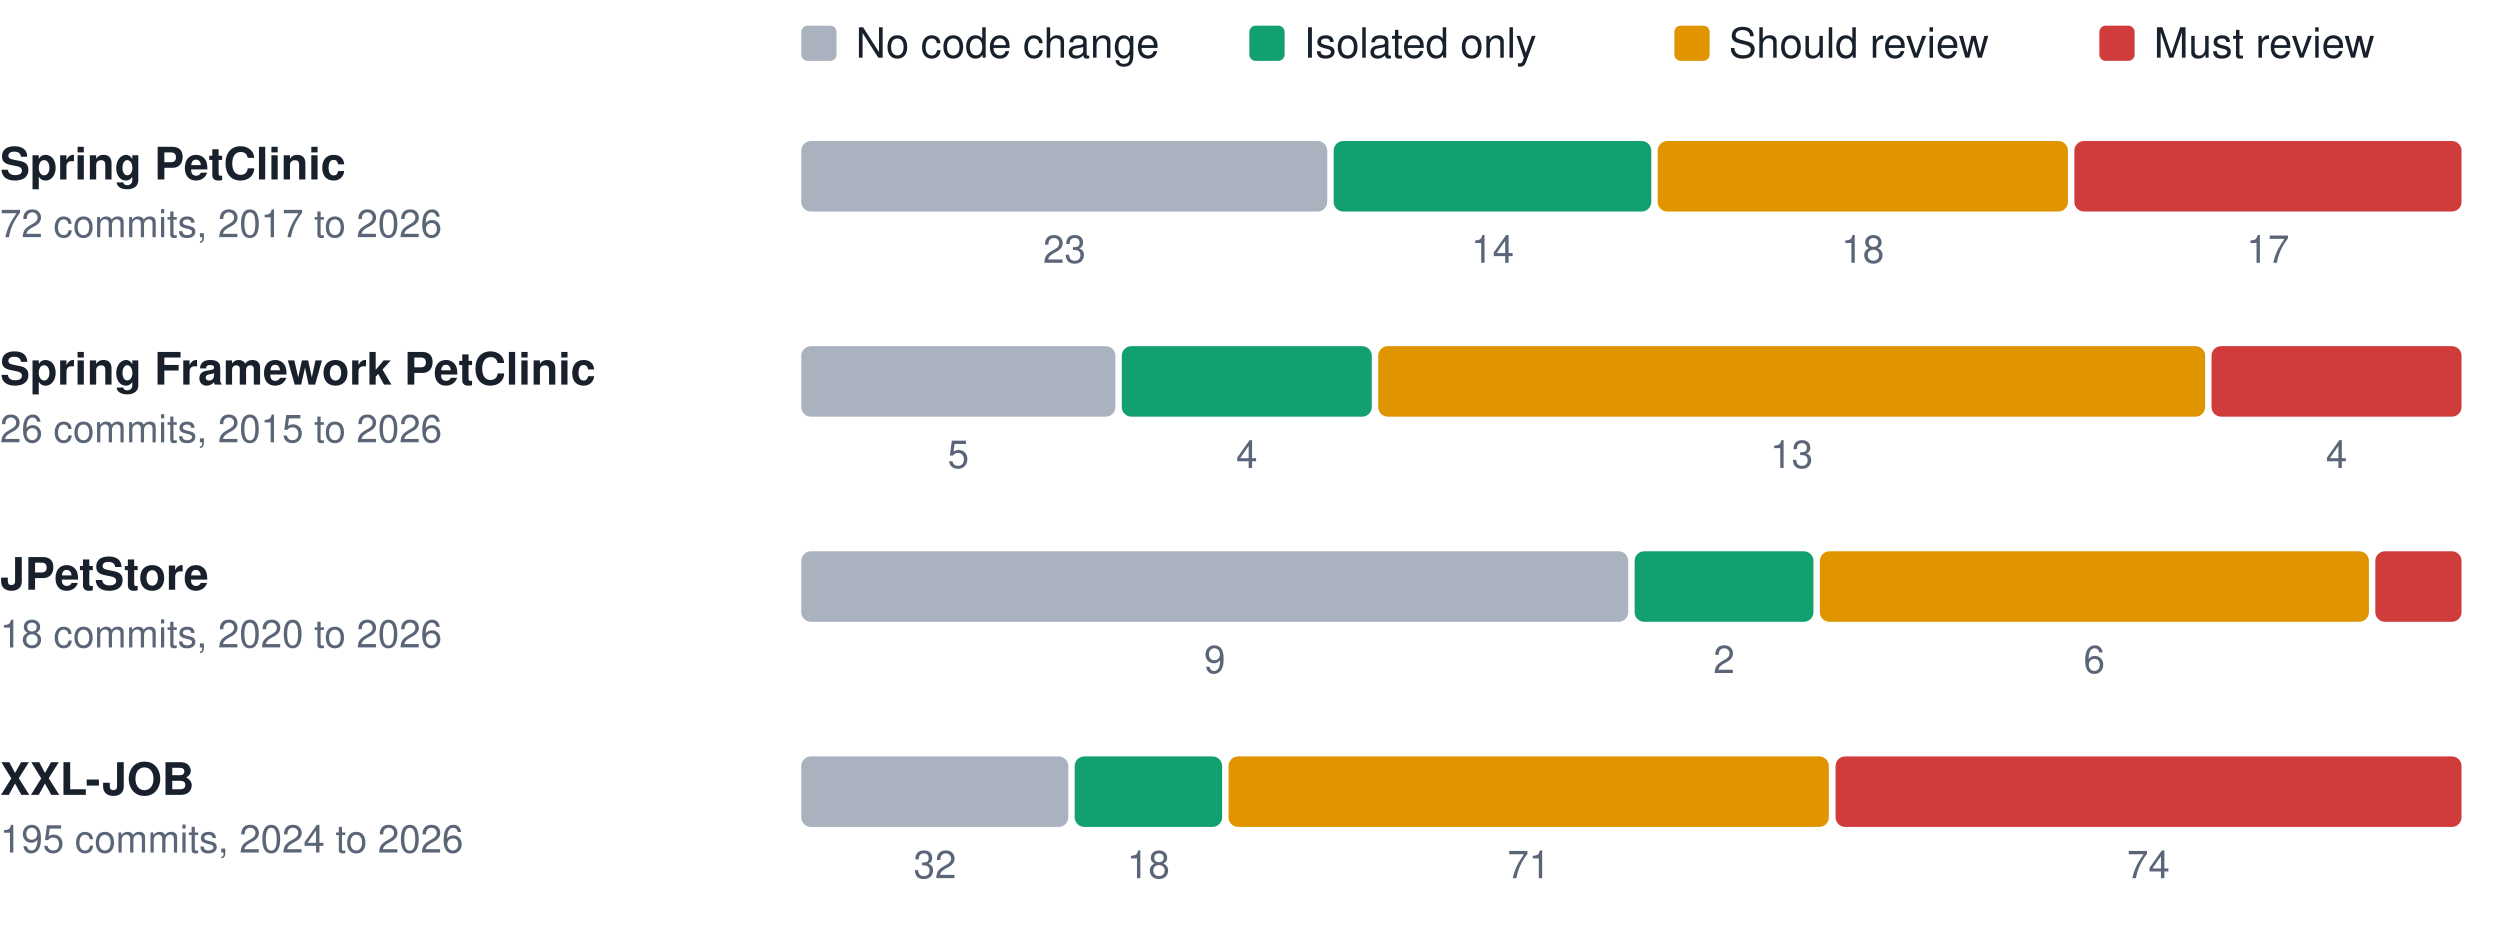
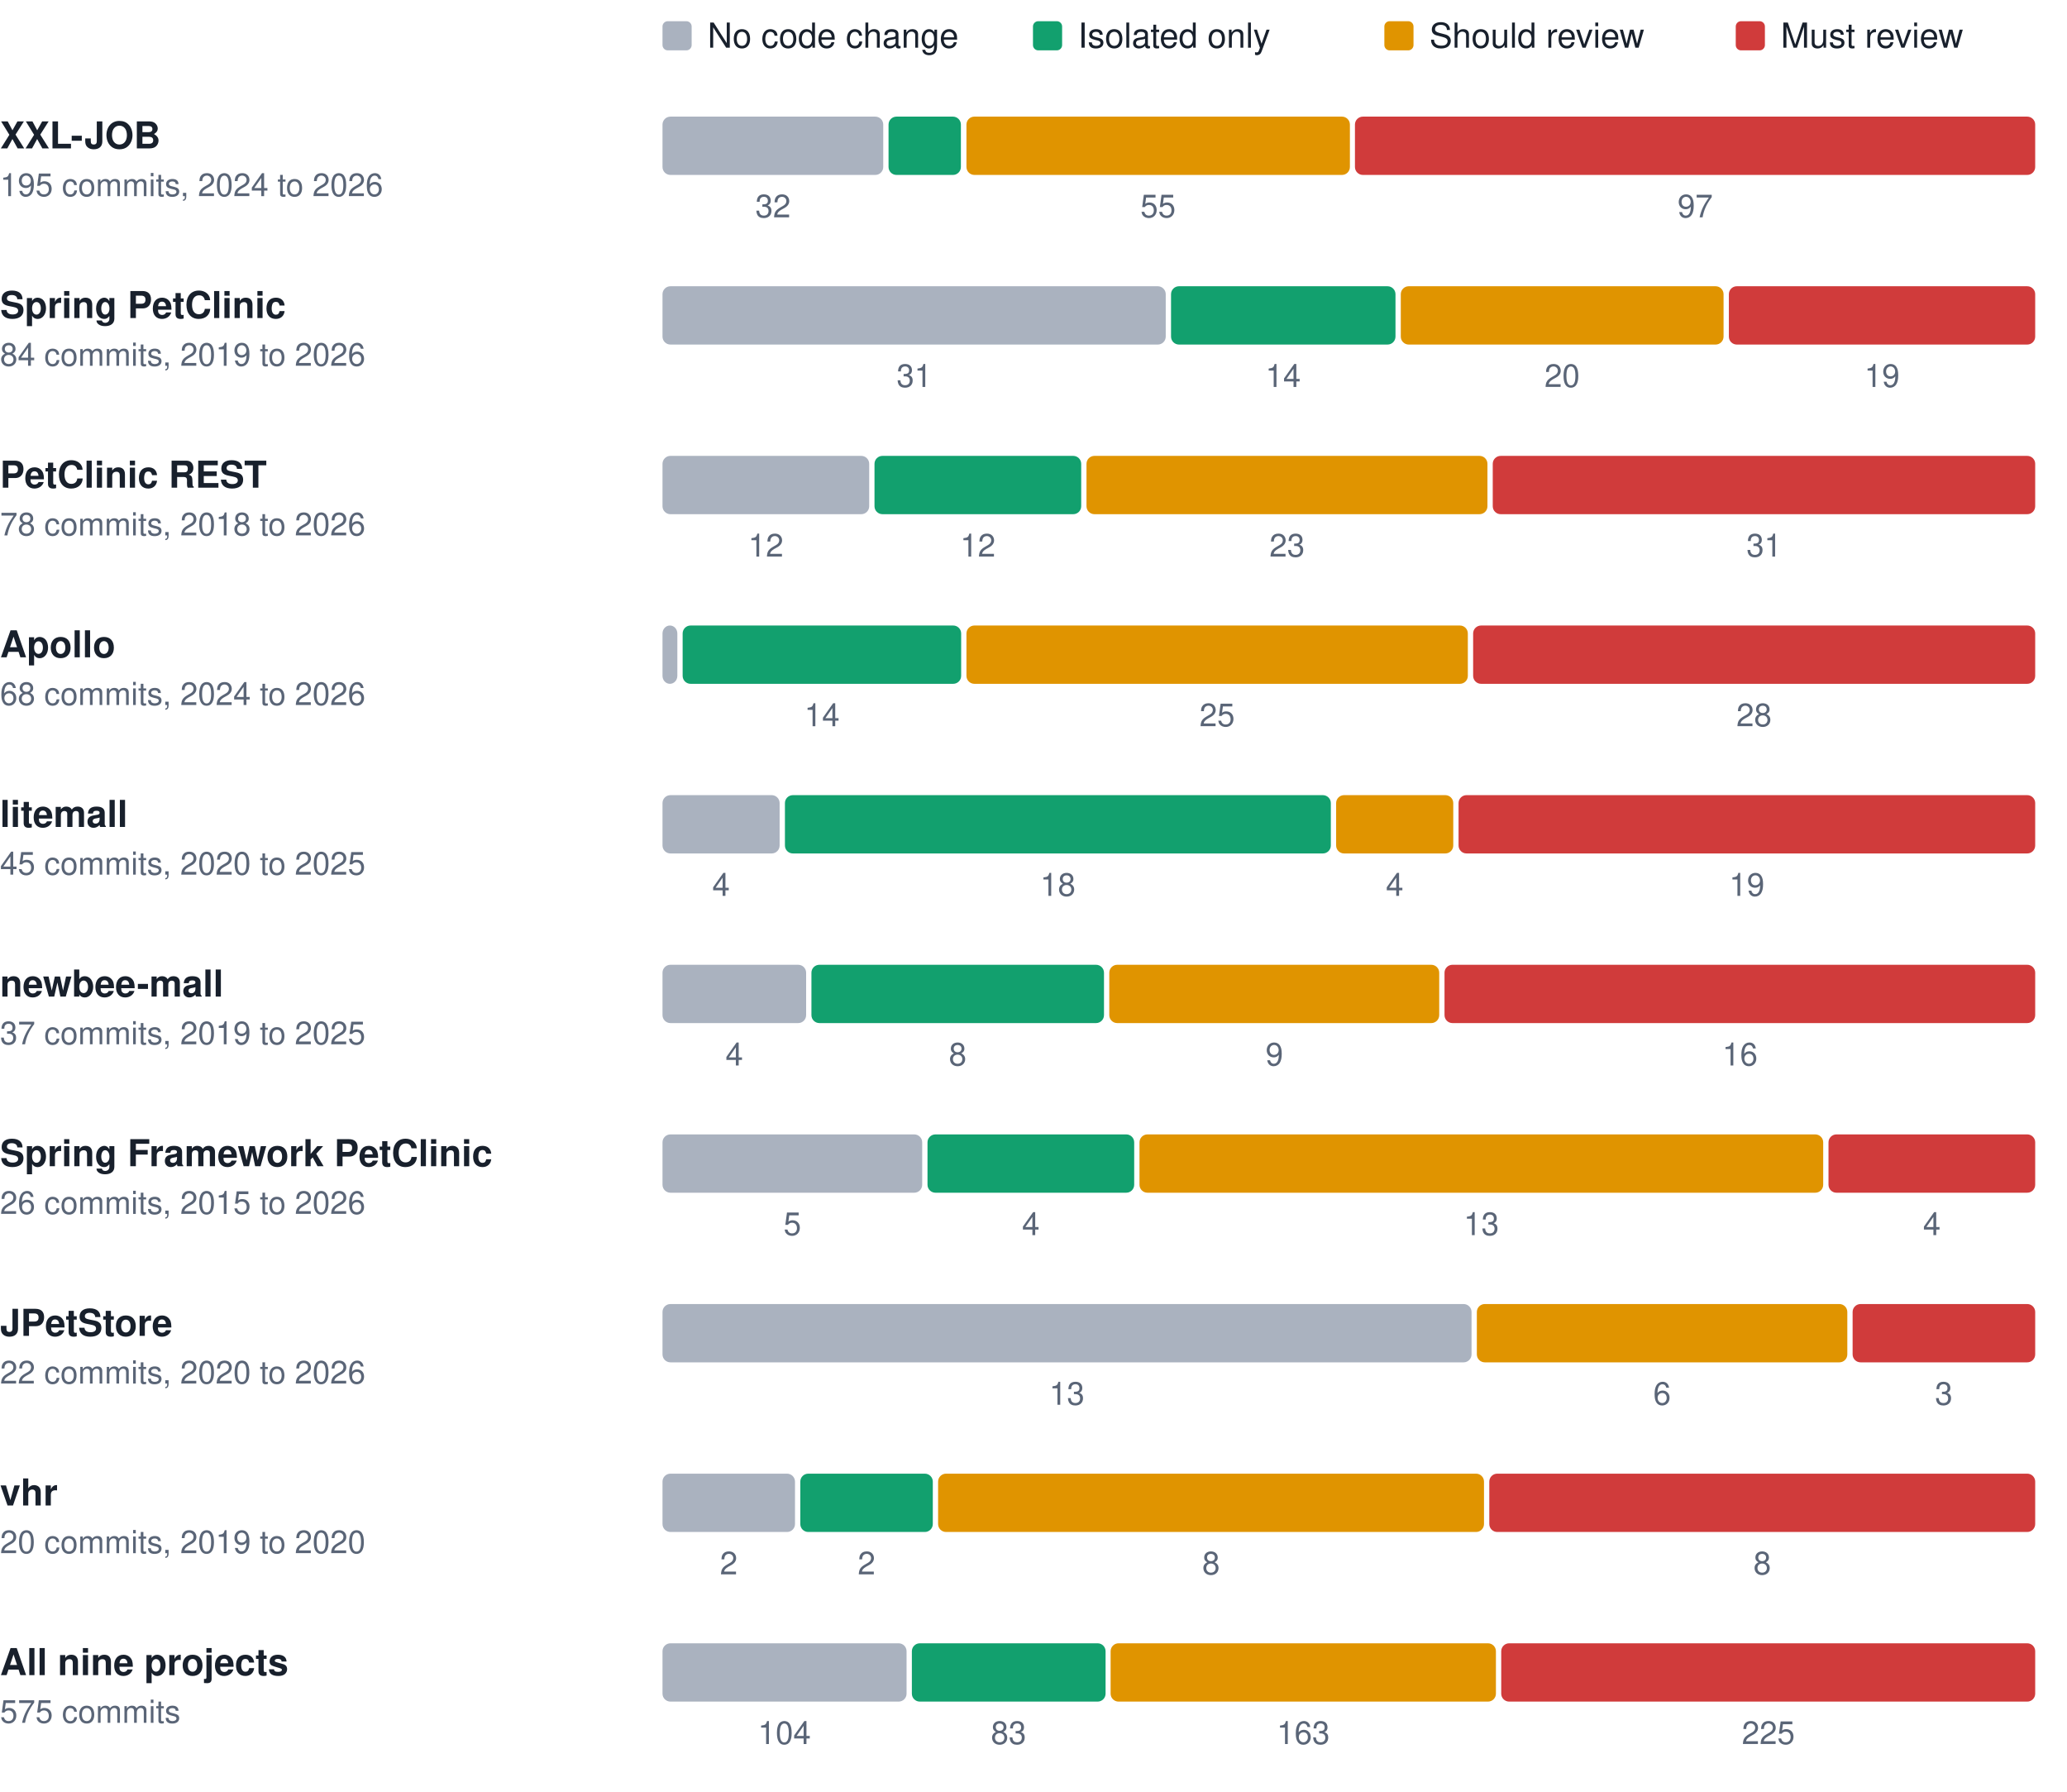
- <svg xmlns="http://www.w3.org/2000/svg" width="780" height="292" viewBox="0 0 780 292" role="img" aria-label="What real commits to four open-source projects needed">
+ <svg xmlns="http://www.w3.org/2000/svg" width="780" height="676" viewBox="0 0 780 676" role="img" aria-label="What 575 real commits to nine open-source projects needed, under one fixed rule">
  <rect x="250" y="8" width="11" height="11" rx="2" fill="#aab2bf" />
  <text x="267.0" y="18.0" font-family="-apple-system,BlinkMacSystemFont,'Segoe UI',Helvetica,Arial,sans-serif" font-size="13" font-weight="400" fill="#18202c" text-anchor="start">No code change</text>
  <rect x="389.8" y="8" width="11" height="11" rx="2" fill="#12a06e" />
  <text x="406.8" y="18.0" font-family="-apple-system,BlinkMacSystemFont,'Segoe UI',Helvetica,Arial,sans-serif" font-size="13" font-weight="400" fill="#18202c" text-anchor="start">Isolated only</text>
  <rect x="522.4" y="8" width="11" height="11" rx="2" fill="#e09400" />
  <text x="539.4" y="18.0" font-family="-apple-system,BlinkMacSystemFont,'Segoe UI',Helvetica,Arial,sans-serif" font-size="13" font-weight="400" fill="#18202c" text-anchor="start">Should review</text>
  <rect x="655" y="8" width="11" height="11" rx="2" fill="#d03b3b" />
  <text x="672.0" y="18.0" font-family="-apple-system,BlinkMacSystemFont,'Segoe UI',Helvetica,Arial,sans-serif" font-size="13" font-weight="400" fill="#18202c" text-anchor="start">Must review</text>
-   <text x="0.0" y="56.0" font-family="-apple-system,BlinkMacSystemFont,'Segoe UI',Helvetica,Arial,sans-serif" font-size="14" font-weight="600" fill="#18202c" text-anchor="start">Spring PetClinic</text>
-   <text x="0.0" y="74.0" font-family="-apple-system,BlinkMacSystemFont,'Segoe UI',Helvetica,Arial,sans-serif" font-size="12" font-weight="400" fill="#5a6577" text-anchor="start">72 commits, 2017 to 2026</text>
-   <rect x="250.0" y="44" width="164.1" height="22" rx="3" fill="#aab2bf" />
-   <text x="332.1" y="82.0" font-family="-apple-system,BlinkMacSystemFont,'Segoe UI',Helvetica,Arial,sans-serif" font-size="12" font-weight="400" fill="#5a6577" text-anchor="middle">23</text>
-   <rect x="416.1" y="44" width="99.1" height="22" rx="3" fill="#12a06e" />
-   <text x="465.7" y="82.0" font-family="-apple-system,BlinkMacSystemFont,'Segoe UI',Helvetica,Arial,sans-serif" font-size="12" font-weight="400" fill="#5a6577" text-anchor="middle">14</text>
-   <rect x="517.2" y="44" width="128.0" height="22" rx="3" fill="#e09400" />
-   <text x="581.2" y="82.0" font-family="-apple-system,BlinkMacSystemFont,'Segoe UI',Helvetica,Arial,sans-serif" font-size="12" font-weight="400" fill="#5a6577" text-anchor="middle">18</text>
-   <rect x="647.2" y="44" width="120.8" height="22" rx="3" fill="#d03b3b" />
-   <text x="707.6" y="82.0" font-family="-apple-system,BlinkMacSystemFont,'Segoe UI',Helvetica,Arial,sans-serif" font-size="12" font-weight="400" fill="#5a6577" text-anchor="middle">17</text>
-   <text x="0.0" y="120.0" font-family="-apple-system,BlinkMacSystemFont,'Segoe UI',Helvetica,Arial,sans-serif" font-size="14" font-weight="600" fill="#18202c" text-anchor="start">Spring Framework PetClinic</text>
-   <text x="0.0" y="138.0" font-family="-apple-system,BlinkMacSystemFont,'Segoe UI',Helvetica,Arial,sans-serif" font-size="12" font-weight="400" fill="#5a6577" text-anchor="start">26 commits, 2015 to 2026</text>
-   <rect x="250.0" y="108" width="98.0" height="22" rx="3" fill="#aab2bf" />
-   <text x="299.0" y="146.0" font-family="-apple-system,BlinkMacSystemFont,'Segoe UI',Helvetica,Arial,sans-serif" font-size="12" font-weight="400" fill="#5a6577" text-anchor="middle">5</text>
-   <rect x="350.0" y="108" width="78.0" height="22" rx="3" fill="#12a06e" />
-   <text x="389.0" y="146.0" font-family="-apple-system,BlinkMacSystemFont,'Segoe UI',Helvetica,Arial,sans-serif" font-size="12" font-weight="400" fill="#5a6577" text-anchor="middle">4</text>
-   <rect x="430.0" y="108" width="258.0" height="22" rx="3" fill="#e09400" />
-   <text x="559.0" y="146.0" font-family="-apple-system,BlinkMacSystemFont,'Segoe UI',Helvetica,Arial,sans-serif" font-size="12" font-weight="400" fill="#5a6577" text-anchor="middle">13</text>
-   <rect x="690.0" y="108" width="78.0" height="22" rx="3" fill="#d03b3b" />
-   <text x="729.0" y="146.0" font-family="-apple-system,BlinkMacSystemFont,'Segoe UI',Helvetica,Arial,sans-serif" font-size="12" font-weight="400" fill="#5a6577" text-anchor="middle">4</text>
-   <text x="0.0" y="184.0" font-family="-apple-system,BlinkMacSystemFont,'Segoe UI',Helvetica,Arial,sans-serif" font-size="14" font-weight="600" fill="#18202c" text-anchor="start">JPetStore</text>
-   <text x="0.0" y="202.0" font-family="-apple-system,BlinkMacSystemFont,'Segoe UI',Helvetica,Arial,sans-serif" font-size="12" font-weight="400" fill="#5a6577" text-anchor="start">18 commits, 2020 to 2026</text>
-   <rect x="250.0" y="172" width="258.0" height="22" rx="3" fill="#aab2bf" />
-   <text x="379.0" y="210.0" font-family="-apple-system,BlinkMacSystemFont,'Segoe UI',Helvetica,Arial,sans-serif" font-size="12" font-weight="400" fill="#5a6577" text-anchor="middle">9</text>
-   <rect x="510.0" y="172" width="55.8" height="22" rx="3" fill="#12a06e" />
-   <text x="537.9" y="210.0" font-family="-apple-system,BlinkMacSystemFont,'Segoe UI',Helvetica,Arial,sans-serif" font-size="12" font-weight="400" fill="#5a6577" text-anchor="middle">2</text>
-   <rect x="567.8" y="172" width="171.3" height="22" rx="3" fill="#e09400" />
-   <text x="653.4" y="210.0" font-family="-apple-system,BlinkMacSystemFont,'Segoe UI',Helvetica,Arial,sans-serif" font-size="12" font-weight="400" fill="#5a6577" text-anchor="middle">6</text>
-   <rect x="741.1" y="172" width="26.9" height="22" rx="3" fill="#d03b3b" />
-   <text x="0.0" y="248.0" font-family="-apple-system,BlinkMacSystemFont,'Segoe UI',Helvetica,Arial,sans-serif" font-size="14" font-weight="600" fill="#18202c" text-anchor="start">XXL-JOB</text>
-   <text x="0.0" y="266.0" font-family="-apple-system,BlinkMacSystemFont,'Segoe UI',Helvetica,Arial,sans-serif" font-size="12" font-weight="400" fill="#5a6577" text-anchor="start">195 commits, 2024 to 2026</text>
-   <rect x="250.0" y="236" width="83.3" height="22" rx="3" fill="#aab2bf" />
-   <text x="291.7" y="274.0" font-family="-apple-system,BlinkMacSystemFont,'Segoe UI',Helvetica,Arial,sans-serif" font-size="12" font-weight="400" fill="#5a6577" text-anchor="middle">32</text>
-   <rect x="335.3" y="236" width="46.0" height="22" rx="3" fill="#12a06e" />
-   <text x="358.3" y="274.0" font-family="-apple-system,BlinkMacSystemFont,'Segoe UI',Helvetica,Arial,sans-serif" font-size="12" font-weight="400" fill="#5a6577" text-anchor="middle">18</text>
-   <rect x="383.3" y="236" width="187.3" height="22" rx="3" fill="#e09400" />
-   <text x="477.0" y="274.0" font-family="-apple-system,BlinkMacSystemFont,'Segoe UI',Helvetica,Arial,sans-serif" font-size="12" font-weight="400" fill="#5a6577" text-anchor="middle">71</text>
-   <rect x="572.7" y="236" width="195.3" height="22" rx="3" fill="#d03b3b" />
-   <text x="670.3" y="274.0" font-family="-apple-system,BlinkMacSystemFont,'Segoe UI',Helvetica,Arial,sans-serif" font-size="12" font-weight="400" fill="#5a6577" text-anchor="middle">74</text>
+   <text x="0.0" y="56.0" font-family="-apple-system,BlinkMacSystemFont,'Segoe UI',Helvetica,Arial,sans-serif" font-size="14" font-weight="600" fill="#18202c" text-anchor="start">XXL-JOB</text>
+   <text x="0.0" y="74.0" font-family="-apple-system,BlinkMacSystemFont,'Segoe UI',Helvetica,Arial,sans-serif" font-size="12" font-weight="400" fill="#5a6577" text-anchor="start">195 commits, 2024 to 2026</text>
+   <rect x="250.0" y="44" width="83.3" height="22" rx="3" fill="#aab2bf" />
+   <text x="291.7" y="82.0" font-family="-apple-system,BlinkMacSystemFont,'Segoe UI',Helvetica,Arial,sans-serif" font-size="12" font-weight="400" fill="#5a6577" text-anchor="middle">32</text>
+   <rect x="335.3" y="44" width="27.3" height="22" rx="3" fill="#12a06e" />
+   <rect x="364.7" y="44" width="144.7" height="22" rx="3" fill="#e09400" />
+   <text x="437.0" y="82.0" font-family="-apple-system,BlinkMacSystemFont,'Segoe UI',Helvetica,Arial,sans-serif" font-size="12" font-weight="400" fill="#5a6577" text-anchor="middle">55</text>
+   <rect x="511.3" y="44" width="256.7" height="22" rx="3" fill="#d03b3b" />
+   <text x="639.7" y="82.0" font-family="-apple-system,BlinkMacSystemFont,'Segoe UI',Helvetica,Arial,sans-serif" font-size="12" font-weight="400" fill="#5a6577" text-anchor="middle">97</text>
+   <text x="0.0" y="120.0" font-family="-apple-system,BlinkMacSystemFont,'Segoe UI',Helvetica,Arial,sans-serif" font-size="14" font-weight="600" fill="#18202c" text-anchor="start">Spring PetClinic</text>
+   <text x="0.0" y="138.0" font-family="-apple-system,BlinkMacSystemFont,'Segoe UI',Helvetica,Arial,sans-serif" font-size="12" font-weight="400" fill="#5a6577" text-anchor="start">84 commits, 2019 to 2026</text>
+   <rect x="250.0" y="108" width="189.9" height="22" rx="3" fill="#aab2bf" />
+   <text x="345.0" y="146.0" font-family="-apple-system,BlinkMacSystemFont,'Segoe UI',Helvetica,Arial,sans-serif" font-size="12" font-weight="400" fill="#5a6577" text-anchor="middle">31</text>
+   <rect x="441.9" y="108" width="84.7" height="22" rx="3" fill="#12a06e" />
+   <text x="484.2" y="146.0" font-family="-apple-system,BlinkMacSystemFont,'Segoe UI',Helvetica,Arial,sans-serif" font-size="12" font-weight="400" fill="#5a6577" text-anchor="middle">14</text>
+   <rect x="528.6" y="108" width="121.8" height="22" rx="3" fill="#e09400" />
+   <text x="589.5" y="146.0" font-family="-apple-system,BlinkMacSystemFont,'Segoe UI',Helvetica,Arial,sans-serif" font-size="12" font-weight="400" fill="#5a6577" text-anchor="middle">20</text>
+   <rect x="652.4" y="108" width="115.6" height="22" rx="3" fill="#d03b3b" />
+   <text x="710.2" y="146.0" font-family="-apple-system,BlinkMacSystemFont,'Segoe UI',Helvetica,Arial,sans-serif" font-size="12" font-weight="400" fill="#5a6577" text-anchor="middle">19</text>
+   <text x="0.0" y="184.0" font-family="-apple-system,BlinkMacSystemFont,'Segoe UI',Helvetica,Arial,sans-serif" font-size="14" font-weight="600" fill="#18202c" text-anchor="start">PetClinic REST</text>
+   <text x="0.0" y="202.0" font-family="-apple-system,BlinkMacSystemFont,'Segoe UI',Helvetica,Arial,sans-serif" font-size="12" font-weight="400" fill="#5a6577" text-anchor="start">78 commits, 2018 to 2026</text>
+   <rect x="250.0" y="172" width="78.0" height="22" rx="3" fill="#aab2bf" />
+   <text x="289.0" y="210.0" font-family="-apple-system,BlinkMacSystemFont,'Segoe UI',Helvetica,Arial,sans-serif" font-size="12" font-weight="400" fill="#5a6577" text-anchor="middle">12</text>
+   <rect x="330.0" y="172" width="78.0" height="22" rx="3" fill="#12a06e" />
+   <text x="369.0" y="210.0" font-family="-apple-system,BlinkMacSystemFont,'Segoe UI',Helvetica,Arial,sans-serif" font-size="12" font-weight="400" fill="#5a6577" text-anchor="middle">12</text>
+   <rect x="410.0" y="172" width="151.3" height="22" rx="3" fill="#e09400" />
+   <text x="485.7" y="210.0" font-family="-apple-system,BlinkMacSystemFont,'Segoe UI',Helvetica,Arial,sans-serif" font-size="12" font-weight="400" fill="#5a6577" text-anchor="middle">23</text>
+   <rect x="563.3" y="172" width="204.7" height="22" rx="3" fill="#d03b3b" />
+   <text x="665.7" y="210.0" font-family="-apple-system,BlinkMacSystemFont,'Segoe UI',Helvetica,Arial,sans-serif" font-size="12" font-weight="400" fill="#5a6577" text-anchor="middle">31</text>
+   <text x="0.0" y="248.0" font-family="-apple-system,BlinkMacSystemFont,'Segoe UI',Helvetica,Arial,sans-serif" font-size="14" font-weight="600" fill="#18202c" text-anchor="start">Apollo</text>
+   <text x="0.0" y="266.0" font-family="-apple-system,BlinkMacSystemFont,'Segoe UI',Helvetica,Arial,sans-serif" font-size="12" font-weight="400" fill="#5a6577" text-anchor="start">68 commits, 2024 to 2026</text>
+   <rect x="250.0" y="236" width="5.6" height="22" rx="3" fill="#aab2bf" />
+   <rect x="257.6" y="236" width="105.1" height="22" rx="3" fill="#12a06e" />
+   <text x="310.2" y="274.0" font-family="-apple-system,BlinkMacSystemFont,'Segoe UI',Helvetica,Arial,sans-serif" font-size="12" font-weight="400" fill="#5a6577" text-anchor="middle">14</text>
+   <rect x="364.7" y="236" width="189.2" height="22" rx="3" fill="#e09400" />
+   <text x="459.3" y="274.0" font-family="-apple-system,BlinkMacSystemFont,'Segoe UI',Helvetica,Arial,sans-serif" font-size="12" font-weight="400" fill="#5a6577" text-anchor="middle">25</text>
+   <rect x="555.9" y="236" width="212.1" height="22" rx="3" fill="#d03b3b" />
+   <text x="661.9" y="274.0" font-family="-apple-system,BlinkMacSystemFont,'Segoe UI',Helvetica,Arial,sans-serif" font-size="12" font-weight="400" fill="#5a6577" text-anchor="middle">28</text>
+   <text x="0.0" y="312.0" font-family="-apple-system,BlinkMacSystemFont,'Segoe UI',Helvetica,Arial,sans-serif" font-size="14" font-weight="600" fill="#18202c" text-anchor="start">litemall</text>
+   <text x="0.0" y="330.0" font-family="-apple-system,BlinkMacSystemFont,'Segoe UI',Helvetica,Arial,sans-serif" font-size="12" font-weight="400" fill="#5a6577" text-anchor="start">45 commits, 2020 to 2025</text>
+   <rect x="250.0" y="300" width="44.2" height="22" rx="3" fill="#aab2bf" />
+   <text x="272.1" y="338.0" font-family="-apple-system,BlinkMacSystemFont,'Segoe UI',Helvetica,Arial,sans-serif" font-size="12" font-weight="400" fill="#5a6577" text-anchor="middle">4</text>
+   <rect x="296.2" y="300" width="206.0" height="22" rx="3" fill="#12a06e" />
+   <text x="399.2" y="338.0" font-family="-apple-system,BlinkMacSystemFont,'Segoe UI',Helvetica,Arial,sans-serif" font-size="12" font-weight="400" fill="#5a6577" text-anchor="middle">18</text>
+   <rect x="504.2" y="300" width="44.2" height="22" rx="3" fill="#e09400" />
+   <text x="526.3" y="338.0" font-family="-apple-system,BlinkMacSystemFont,'Segoe UI',Helvetica,Arial,sans-serif" font-size="12" font-weight="400" fill="#5a6577" text-anchor="middle">4</text>
+   <rect x="550.4" y="300" width="217.6" height="22" rx="3" fill="#d03b3b" />
+   <text x="659.2" y="338.0" font-family="-apple-system,BlinkMacSystemFont,'Segoe UI',Helvetica,Arial,sans-serif" font-size="12" font-weight="400" fill="#5a6577" text-anchor="middle">19</text>
+   <text x="0.0" y="376.0" font-family="-apple-system,BlinkMacSystemFont,'Segoe UI',Helvetica,Arial,sans-serif" font-size="14" font-weight="600" fill="#18202c" text-anchor="start">newbee-mall</text>
+   <text x="0.0" y="394.0" font-family="-apple-system,BlinkMacSystemFont,'Segoe UI',Helvetica,Arial,sans-serif" font-size="12" font-weight="400" fill="#5a6577" text-anchor="start">37 commits, 2019 to 2025</text>
+   <rect x="250.0" y="364" width="54.2" height="22" rx="3" fill="#aab2bf" />
+   <text x="277.1" y="402.0" font-family="-apple-system,BlinkMacSystemFont,'Segoe UI',Helvetica,Arial,sans-serif" font-size="12" font-weight="400" fill="#5a6577" text-anchor="middle">4</text>
+   <rect x="306.2" y="364" width="110.4" height="22" rx="3" fill="#12a06e" />
+   <text x="361.4" y="402.0" font-family="-apple-system,BlinkMacSystemFont,'Segoe UI',Helvetica,Arial,sans-serif" font-size="12" font-weight="400" fill="#5a6577" text-anchor="middle">8</text>
+   <rect x="418.6" y="364" width="124.5" height="22" rx="3" fill="#e09400" />
+   <text x="480.9" y="402.0" font-family="-apple-system,BlinkMacSystemFont,'Segoe UI',Helvetica,Arial,sans-serif" font-size="12" font-weight="400" fill="#5a6577" text-anchor="middle">9</text>
+   <rect x="545.1" y="364" width="222.9" height="22" rx="3" fill="#d03b3b" />
+   <text x="656.6" y="402.0" font-family="-apple-system,BlinkMacSystemFont,'Segoe UI',Helvetica,Arial,sans-serif" font-size="12" font-weight="400" fill="#5a6577" text-anchor="middle">16</text>
+   <text x="0.0" y="440.0" font-family="-apple-system,BlinkMacSystemFont,'Segoe UI',Helvetica,Arial,sans-serif" font-size="14" font-weight="600" fill="#18202c" text-anchor="start">Spring Framework PetClinic</text>
+   <text x="0.0" y="458.0" font-family="-apple-system,BlinkMacSystemFont,'Segoe UI',Helvetica,Arial,sans-serif" font-size="12" font-weight="400" fill="#5a6577" text-anchor="start">26 commits, 2015 to 2026</text>
+   <rect x="250.0" y="428" width="98.0" height="22" rx="3" fill="#aab2bf" />
+   <text x="299.0" y="466.0" font-family="-apple-system,BlinkMacSystemFont,'Segoe UI',Helvetica,Arial,sans-serif" font-size="12" font-weight="400" fill="#5a6577" text-anchor="middle">5</text>
+   <rect x="350.0" y="428" width="78.0" height="22" rx="3" fill="#12a06e" />
+   <text x="389.0" y="466.0" font-family="-apple-system,BlinkMacSystemFont,'Segoe UI',Helvetica,Arial,sans-serif" font-size="12" font-weight="400" fill="#5a6577" text-anchor="middle">4</text>
+   <rect x="430.0" y="428" width="258.0" height="22" rx="3" fill="#e09400" />
+   <text x="559.0" y="466.0" font-family="-apple-system,BlinkMacSystemFont,'Segoe UI',Helvetica,Arial,sans-serif" font-size="12" font-weight="400" fill="#5a6577" text-anchor="middle">13</text>
+   <rect x="690.0" y="428" width="78.0" height="22" rx="3" fill="#d03b3b" />
+   <text x="729.0" y="466.0" font-family="-apple-system,BlinkMacSystemFont,'Segoe UI',Helvetica,Arial,sans-serif" font-size="12" font-weight="400" fill="#5a6577" text-anchor="middle">4</text>
+   <text x="0.0" y="504.0" font-family="-apple-system,BlinkMacSystemFont,'Segoe UI',Helvetica,Arial,sans-serif" font-size="14" font-weight="600" fill="#18202c" text-anchor="start">JPetStore</text>
+   <text x="0.0" y="522.0" font-family="-apple-system,BlinkMacSystemFont,'Segoe UI',Helvetica,Arial,sans-serif" font-size="12" font-weight="400" fill="#5a6577" text-anchor="start">22 commits, 2020 to 2026</text>
+   <rect x="250.0" y="492" width="305.3" height="22" rx="3" fill="#aab2bf" />
+   <text x="402.6" y="530.0" font-family="-apple-system,BlinkMacSystemFont,'Segoe UI',Helvetica,Arial,sans-serif" font-size="12" font-weight="400" fill="#5a6577" text-anchor="middle">13</text>
+   <rect x="557.3" y="492" width="139.8" height="22" rx="3" fill="#e09400" />
+   <text x="627.2" y="530.0" font-family="-apple-system,BlinkMacSystemFont,'Segoe UI',Helvetica,Arial,sans-serif" font-size="12" font-weight="400" fill="#5a6577" text-anchor="middle">6</text>
+   <rect x="699.1" y="492" width="68.9" height="22" rx="3" fill="#d03b3b" />
+   <text x="733.5" y="530.0" font-family="-apple-system,BlinkMacSystemFont,'Segoe UI',Helvetica,Arial,sans-serif" font-size="12" font-weight="400" fill="#5a6577" text-anchor="middle">3</text>
+   <text x="0.0" y="568.0" font-family="-apple-system,BlinkMacSystemFont,'Segoe UI',Helvetica,Arial,sans-serif" font-size="14" font-weight="600" fill="#18202c" text-anchor="start">vhr</text>
+   <text x="0.0" y="586.0" font-family="-apple-system,BlinkMacSystemFont,'Segoe UI',Helvetica,Arial,sans-serif" font-size="12" font-weight="400" fill="#5a6577" text-anchor="start">20 commits, 2019 to 2020</text>
+   <rect x="250.0" y="556" width="50.0" height="22" rx="3" fill="#aab2bf" />
+   <text x="275.0" y="594.0" font-family="-apple-system,BlinkMacSystemFont,'Segoe UI',Helvetica,Arial,sans-serif" font-size="12" font-weight="400" fill="#5a6577" text-anchor="middle">2</text>
+   <rect x="302.0" y="556" width="50.0" height="22" rx="3" fill="#12a06e" />
+   <text x="327.0" y="594.0" font-family="-apple-system,BlinkMacSystemFont,'Segoe UI',Helvetica,Arial,sans-serif" font-size="12" font-weight="400" fill="#5a6577" text-anchor="middle">2</text>
+   <rect x="354.0" y="556" width="206.0" height="22" rx="3" fill="#e09400" />
+   <text x="457.0" y="594.0" font-family="-apple-system,BlinkMacSystemFont,'Segoe UI',Helvetica,Arial,sans-serif" font-size="12" font-weight="400" fill="#5a6577" text-anchor="middle">8</text>
+   <rect x="562.0" y="556" width="206.0" height="22" rx="3" fill="#d03b3b" />
+   <text x="665.0" y="594.0" font-family="-apple-system,BlinkMacSystemFont,'Segoe UI',Helvetica,Arial,sans-serif" font-size="12" font-weight="400" fill="#5a6577" text-anchor="middle">8</text>
+   <text x="0.0" y="632.0" font-family="-apple-system,BlinkMacSystemFont,'Segoe UI',Helvetica,Arial,sans-serif" font-size="14" font-weight="600" fill="#18202c" text-anchor="start">All nine projects</text>
+   <text x="0.0" y="650.0" font-family="-apple-system,BlinkMacSystemFont,'Segoe UI',Helvetica,Arial,sans-serif" font-size="12" font-weight="400" fill="#5a6577" text-anchor="start">575 commits</text>
+   <rect x="250.0" y="620" width="92.1" height="22" rx="3" fill="#aab2bf" />
+   <text x="296.0" y="658.0" font-family="-apple-system,BlinkMacSystemFont,'Segoe UI',Helvetica,Arial,sans-serif" font-size="12" font-weight="400" fill="#5a6577" text-anchor="middle">104</text>
+   <rect x="344.1" y="620" width="73.1" height="22" rx="3" fill="#12a06e" />
+   <text x="380.6" y="658.0" font-family="-apple-system,BlinkMacSystemFont,'Segoe UI',Helvetica,Arial,sans-serif" font-size="12" font-weight="400" fill="#5a6577" text-anchor="middle">83</text>
+   <rect x="419.1" y="620" width="145.4" height="22" rx="3" fill="#e09400" />
+   <text x="491.8" y="658.0" font-family="-apple-system,BlinkMacSystemFont,'Segoe UI',Helvetica,Arial,sans-serif" font-size="12" font-weight="400" fill="#5a6577" text-anchor="middle">163</text>
+   <rect x="566.5" y="620" width="201.5" height="22" rx="3" fill="#d03b3b" />
+   <text x="667.3" y="658.0" font-family="-apple-system,BlinkMacSystemFont,'Segoe UI',Helvetica,Arial,sans-serif" font-size="12" font-weight="400" fill="#5a6577" text-anchor="middle">225</text>
</svg>
